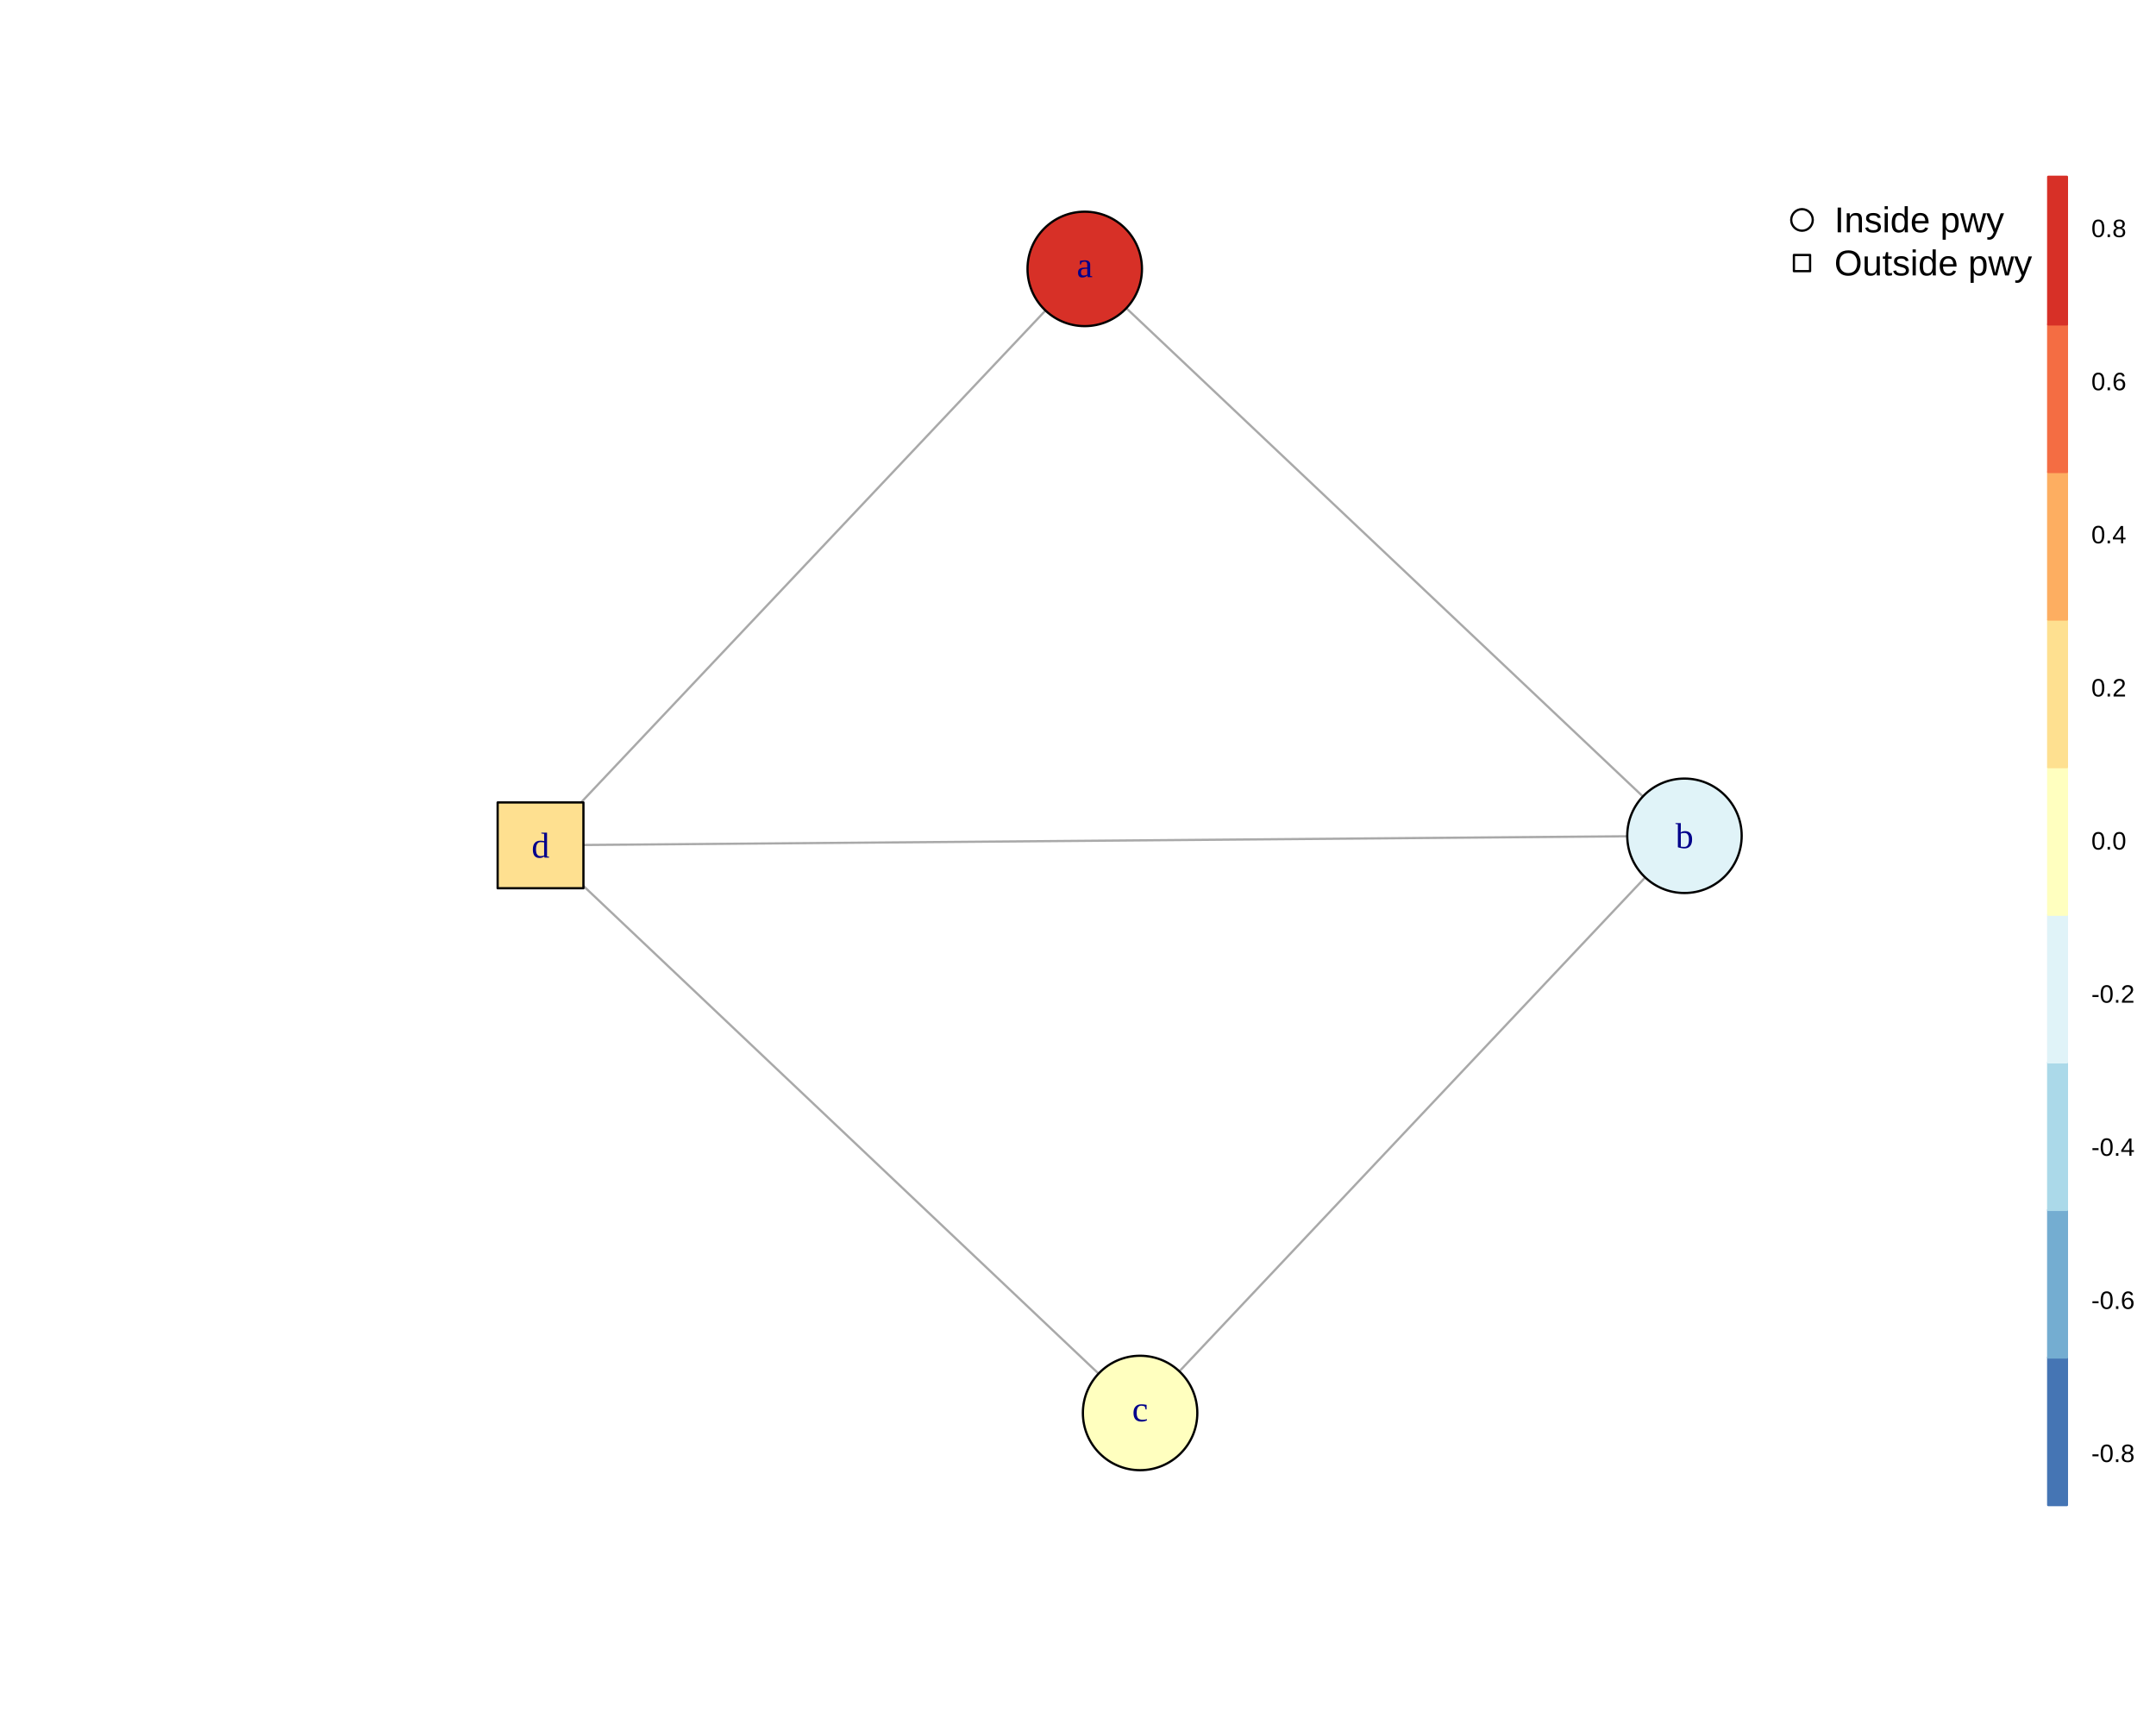
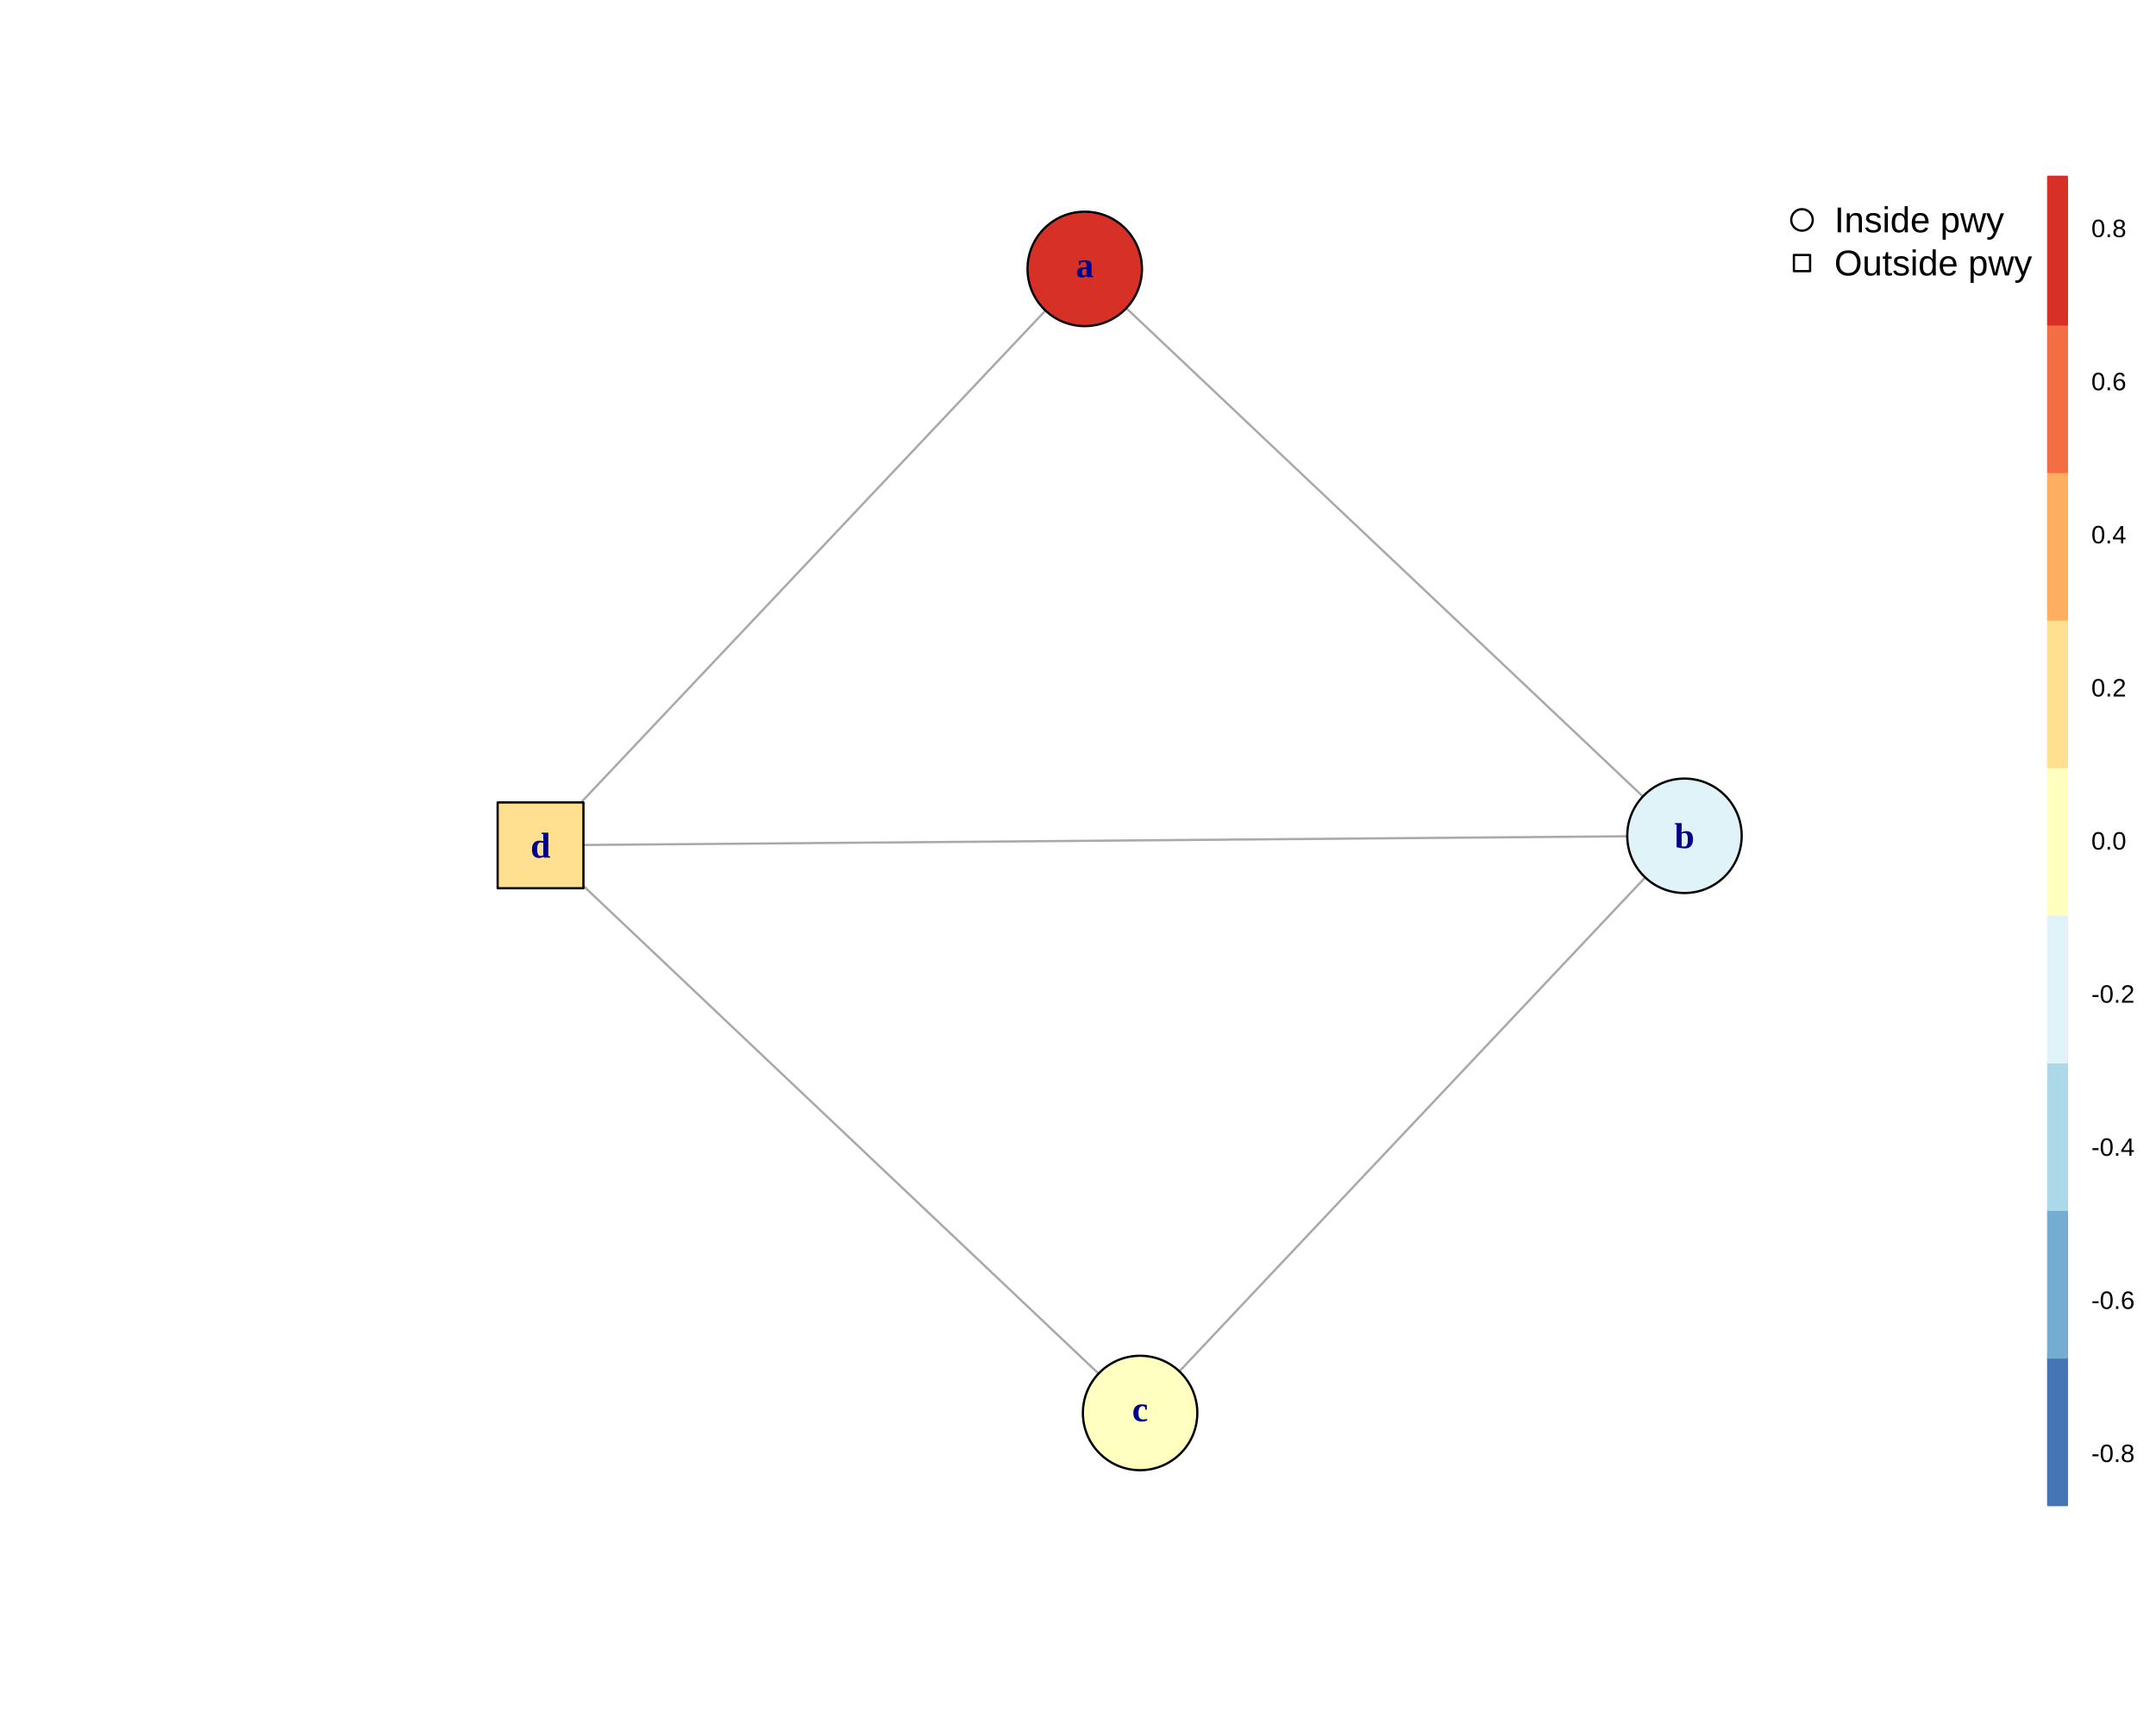
<svg xmlns="http://www.w3.org/2000/svg" viewBox="0 0 720.00 576.00">
  <defs>
    <style type="text/css">
    line, polyline, polygon, path, rect, circle {
      fill: none;
      stroke: #000000;
      stroke-linecap: round;
      stroke-linejoin: round;
      stroke-miterlimit: 10.00;
    }
  </style>
  </defs>
  <rect width="100%" height="100%" style="stroke: none; fill: #FFFFFF;" />
  <defs>
    <clipPath id="cpNTkuMDR8Njg0LjAwfDUwMi41Nnw1OS4wNA==">
      <rect x="59.04" y="59.04" width="624.96" height="443.52" />
    </clipPath>
  </defs>
  <line x1="372.67" y1="99.63" x2="552.12" y2="269.24" style="stroke-width: 0.75; stroke: #A9A9A9;" clip-path="url(#cpNTkuMDR8Njg0LjAwfDUwMi41Nnw1OS4wNA==)" />
  <line x1="352.42" y1="100.21" x2="194.04" y2="267.95" style="stroke-width: 0.75; stroke: #A9A9A9;" clip-path="url(#cpNTkuMDR8Njg0LjAwfDUwMi41Nnw1OS4wNA==)" />
  <line x1="548.20" y1="279.20" x2="194.84" y2="282.15" style="stroke-width: 0.75; stroke: #A9A9A9;" clip-path="url(#cpNTkuMDR8Njg0LjAwfDUwMi41Nnw1OS4wNA==)" />
  <line x1="552.70" y1="289.50" x2="390.57" y2="461.39" style="stroke-width: 0.75; stroke: #A9A9A9;" clip-path="url(#cpNTkuMDR8Njg0LjAwfDUwMi41Nnw1OS4wNA==)" />
  <line x1="194.84" y1="295.83" x2="370.34" y2="461.96" style="stroke-width: 0.75; stroke: #A9A9A9;" clip-path="url(#cpNTkuMDR8Njg0LjAwfDUwMi41Nnw1OS4wNA==)" />
  <circle cx="362.25" cy="89.79" r="14.33pt" style="stroke-width: 0.75; fill: #D73027;" clip-path="url(#cpNTkuMDR8Njg0LjAwfDUwMi41Nnw1OS4wNA==)" />
  <circle cx="562.53" cy="279.08" r="14.33pt" style="stroke-width: 0.75; fill: #E0F3F8;" clip-path="url(#cpNTkuMDR8Njg0LjAwfDUwMi41Nnw1OS4wNA==)" />
  <rect x="166.19" y="267.95" width="28.65" height="28.65" style="stroke-width: 0.75; fill: #FEE090;" clip-path="url(#cpNTkuMDR8Njg0LjAwfDUwMi41Nnw1OS4wNA==)" />
  <circle cx="380.74" cy="471.81" r="14.33pt" style="stroke-width: 0.75; fill: #FFFFBF;" clip-path="url(#cpNTkuMDR8Njg0LjAwfDUwMi41Nnw1OS4wNA==)" />
  <defs>
    <clipPath id="cpMC4wMHw3MjAuMDB8NTc2LjAwfDAuMDA=">
      <rect x="0.00" y="0.00" width="720.00" height="576.00" />
    </clipPath>
  </defs>
  <g clip-path="url(#cpMC4wMHw3MjAuMDB8NTc2LjAwfDAuMDA=)">
-     <text x="359.59" y="92.54" style="font-size: 12.00px; fill: #00008B; font-family: Liberation Serif;" textLength="5.33px" lengthAdjust="spacingAndGlyphs">a</text>
+     <text x="359.25" y="92.54" style="font-size: 12.00px; font-weight: bold; fill: #00008B; font-family: Liberation Serif;" textLength="6.00px" lengthAdjust="spacingAndGlyphs">a</text>
  </g>
  <g clip-path="url(#cpMC4wMHw3MjAuMDB8NTc2LjAwfDAuMDA=)">
-     <text x="559.53" y="283.18" style="font-size: 12.00px; fill: #00008B; font-family: Liberation Serif;" textLength="6.00px" lengthAdjust="spacingAndGlyphs">b</text>
+     <text x="559.19" y="283.18" style="font-size: 12.00px; font-weight: bold; fill: #00008B; font-family: Liberation Serif;" textLength="6.67px" lengthAdjust="spacingAndGlyphs">b</text>
  </g>
  <g clip-path="url(#cpMC4wMHw3MjAuMDB8NTc2LjAwfDAuMDA=)">
-     <text x="177.51" y="286.37" style="font-size: 12.00px; fill: #00008B; font-family: Liberation Serif;" textLength="6.00px" lengthAdjust="spacingAndGlyphs">d</text>
+     <text x="177.18" y="286.37" style="font-size: 12.00px; font-weight: bold; fill: #00008B; font-family: Liberation Serif;" textLength="6.67px" lengthAdjust="spacingAndGlyphs">d</text>
  </g>
  <g clip-path="url(#cpMC4wMHw3MjAuMDB8NTc2LjAwfDAuMDA=)">
-     <text x="378.08" y="474.57" style="font-size: 12.00px; fill: #00008B; font-family: Liberation Serif;" textLength="5.33px" lengthAdjust="spacingAndGlyphs">c</text>
+     <text x="378.08" y="474.58" style="font-size: 12.00px; font-weight: bold; fill: #00008B; font-family: Liberation Serif;" textLength="5.33px" lengthAdjust="spacingAndGlyphs">c</text>
  </g>
  <polygon points="684.00,502.56 684.00,453.28 690.25,453.28 690.25,502.56 " style="stroke-width: 0.75; stroke: #4575B4; fill: #4575B4;" clip-path="url(#cpMC4wMHw3MjAuMDB8NTc2LjAwfDAuMDA=)" />
  <polygon points="684.00,453.28 684.00,404.00 690.25,404.00 690.25,453.28 " style="stroke-width: 0.75; stroke: #74ADD1; fill: #74ADD1;" clip-path="url(#cpMC4wMHw3MjAuMDB8NTc2LjAwfDAuMDA=)" />
  <polygon points="684.00,404.00 684.00,354.72 690.25,354.72 690.25,404.00 " style="stroke-width: 0.75; stroke: #ABD9E9; fill: #ABD9E9;" clip-path="url(#cpMC4wMHw3MjAuMDB8NTc2LjAwfDAuMDA=)" />
  <polygon points="684.00,354.72 684.00,305.44 690.25,305.44 690.25,354.72 " style="stroke-width: 0.75; stroke: #E0F3F8; fill: #E0F3F8;" clip-path="url(#cpMC4wMHw3MjAuMDB8NTc2LjAwfDAuMDA=)" />
  <polygon points="684.00,305.44 684.00,256.16 690.25,256.16 690.25,305.44 " style="stroke-width: 0.75; stroke: #FFFFBF; fill: #FFFFBF;" clip-path="url(#cpMC4wMHw3MjAuMDB8NTc2LjAwfDAuMDA=)" />
  <polygon points="684.00,256.16 684.00,206.88 690.25,206.88 690.25,256.16 " style="stroke-width: 0.75; stroke: #FEE090; fill: #FEE090;" clip-path="url(#cpMC4wMHw3MjAuMDB8NTc2LjAwfDAuMDA=)" />
  <polygon points="684.00,206.88 684.00,157.60 690.25,157.60 690.25,206.88 " style="stroke-width: 0.75; stroke: #FDAE61; fill: #FDAE61;" clip-path="url(#cpMC4wMHw3MjAuMDB8NTc2LjAwfDAuMDA=)" />
  <polygon points="684.00,157.60 684.00,108.32 690.25,108.32 690.25,157.60 " style="stroke-width: 0.75; stroke: #F46D43; fill: #F46D43;" clip-path="url(#cpMC4wMHw3MjAuMDB8NTc2LjAwfDAuMDA=)" />
  <polygon points="684.00,108.32 684.00,59.04 690.25,59.04 690.25,108.32 " style="stroke-width: 0.75; stroke: #D73027; fill: #D73027;" clip-path="url(#cpMC4wMHw3MjAuMDB8NTc2LjAwfDAuMDA=)" />
  <g clip-path="url(#cpMC4wMHw3MjAuMDB8NTc2LjAwfDAuMDA=)">
    <text x="698.40" y="488.19" style="font-size: 8.40px; font-family: Liberation Sans;" textLength="14.47px" lengthAdjust="spacingAndGlyphs">-0.8</text>
  </g>
  <g clip-path="url(#cpMC4wMHw3MjAuMDB8NTc2LjAwfDAuMDA=)">
    <text x="698.40" y="437.07" style="font-size: 8.40px; font-family: Liberation Sans;" textLength="14.47px" lengthAdjust="spacingAndGlyphs">-0.6</text>
  </g>
  <g clip-path="url(#cpMC4wMHw3MjAuMDB8NTc2LjAwfDAuMDA=)">
    <text x="698.40" y="385.94" style="font-size: 8.40px; font-family: Liberation Sans;" textLength="14.47px" lengthAdjust="spacingAndGlyphs">-0.4</text>
  </g>
  <g clip-path="url(#cpMC4wMHw3MjAuMDB8NTc2LjAwfDAuMDA=)">
    <text x="698.40" y="334.81" style="font-size: 8.40px; font-family: Liberation Sans;" textLength="14.47px" lengthAdjust="spacingAndGlyphs">-0.2</text>
  </g>
  <g clip-path="url(#cpMC4wMHw3MjAuMDB8NTc2LjAwfDAuMDA=)">
    <text x="698.40" y="283.68" style="font-size: 8.40px; font-family: Liberation Sans;" textLength="11.67px" lengthAdjust="spacingAndGlyphs">0.0</text>
  </g>
  <g clip-path="url(#cpMC4wMHw3MjAuMDB8NTc2LjAwfDAuMDA=)">
    <text x="698.40" y="232.56" style="font-size: 8.40px; font-family: Liberation Sans;" textLength="11.67px" lengthAdjust="spacingAndGlyphs">0.2</text>
  </g>
  <g clip-path="url(#cpMC4wMHw3MjAuMDB8NTc2LjAwfDAuMDA=)">
    <text x="698.40" y="181.43" style="font-size: 8.40px; font-family: Liberation Sans;" textLength="11.67px" lengthAdjust="spacingAndGlyphs">0.4</text>
  </g>
  <g clip-path="url(#cpMC4wMHw3MjAuMDB8NTc2LjAwfDAuMDA=)">
    <text x="698.40" y="130.30" style="font-size: 8.40px; font-family: Liberation Sans;" textLength="11.67px" lengthAdjust="spacingAndGlyphs">0.6</text>
  </g>
  <g clip-path="url(#cpMC4wMHw3MjAuMDB8NTc2LjAwfDAuMDA=)">
    <text x="698.40" y="79.17" style="font-size: 8.40px; font-family: Liberation Sans;" textLength="11.67px" lengthAdjust="spacingAndGlyphs">0.8</text>
  </g>
  <circle cx="601.78" cy="73.44" r="2.70pt" style="stroke-width: 0.75;" clip-path="url(#cpMC4wMHw3MjAuMDB8NTc2LjAwfDAuMDA=)" />
  <rect x="599.08" y="85.14" width="5.40" height="5.40" style="stroke-width: 0.75;" clip-path="url(#cpMC4wMHw3MjAuMDB8NTc2LjAwfDAuMDA=)" />
  <g clip-path="url(#cpMC4wMHw3MjAuMDB8NTc2LjAwfDAuMDA=)">
    <text x="612.58" y="77.56" style="font-size: 12.00px; font-family: Liberation Sans;" textLength="56.69px" lengthAdjust="spacingAndGlyphs">Inside pwy</text>
  </g>
  <g clip-path="url(#cpMC4wMHw3MjAuMDB8NTc2LjAwfDAuMDA=)">
    <text x="612.58" y="91.97" style="font-size: 12.00px; font-family: Liberation Sans;" textLength="66.02px" lengthAdjust="spacingAndGlyphs">Outside pwy</text>
  </g>
</svg>
